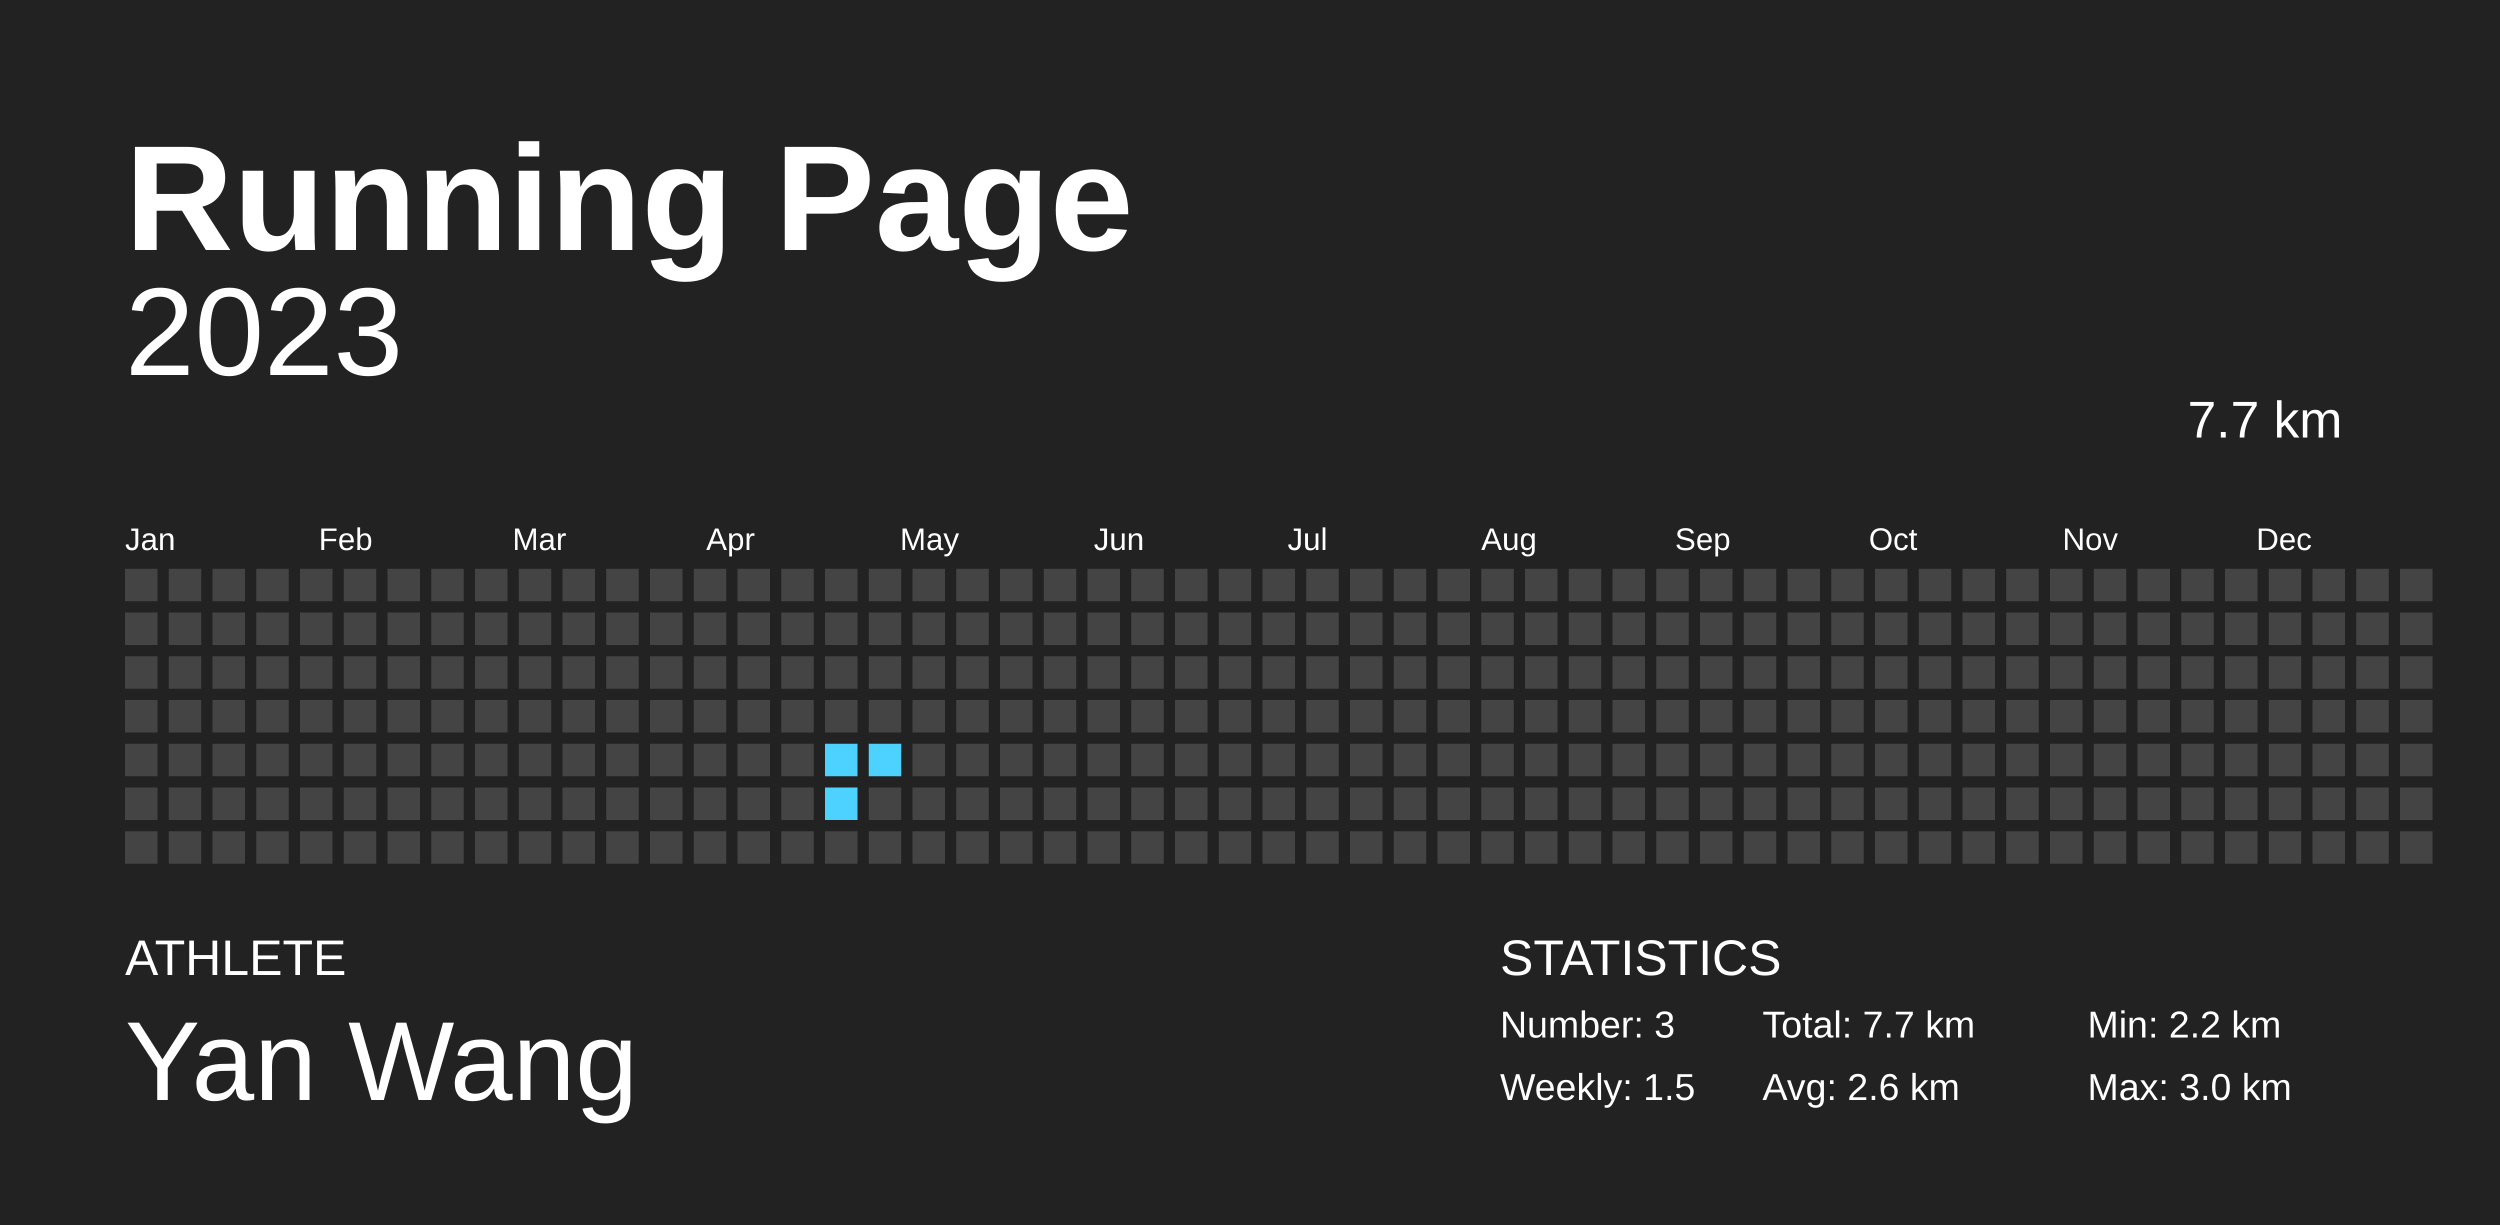
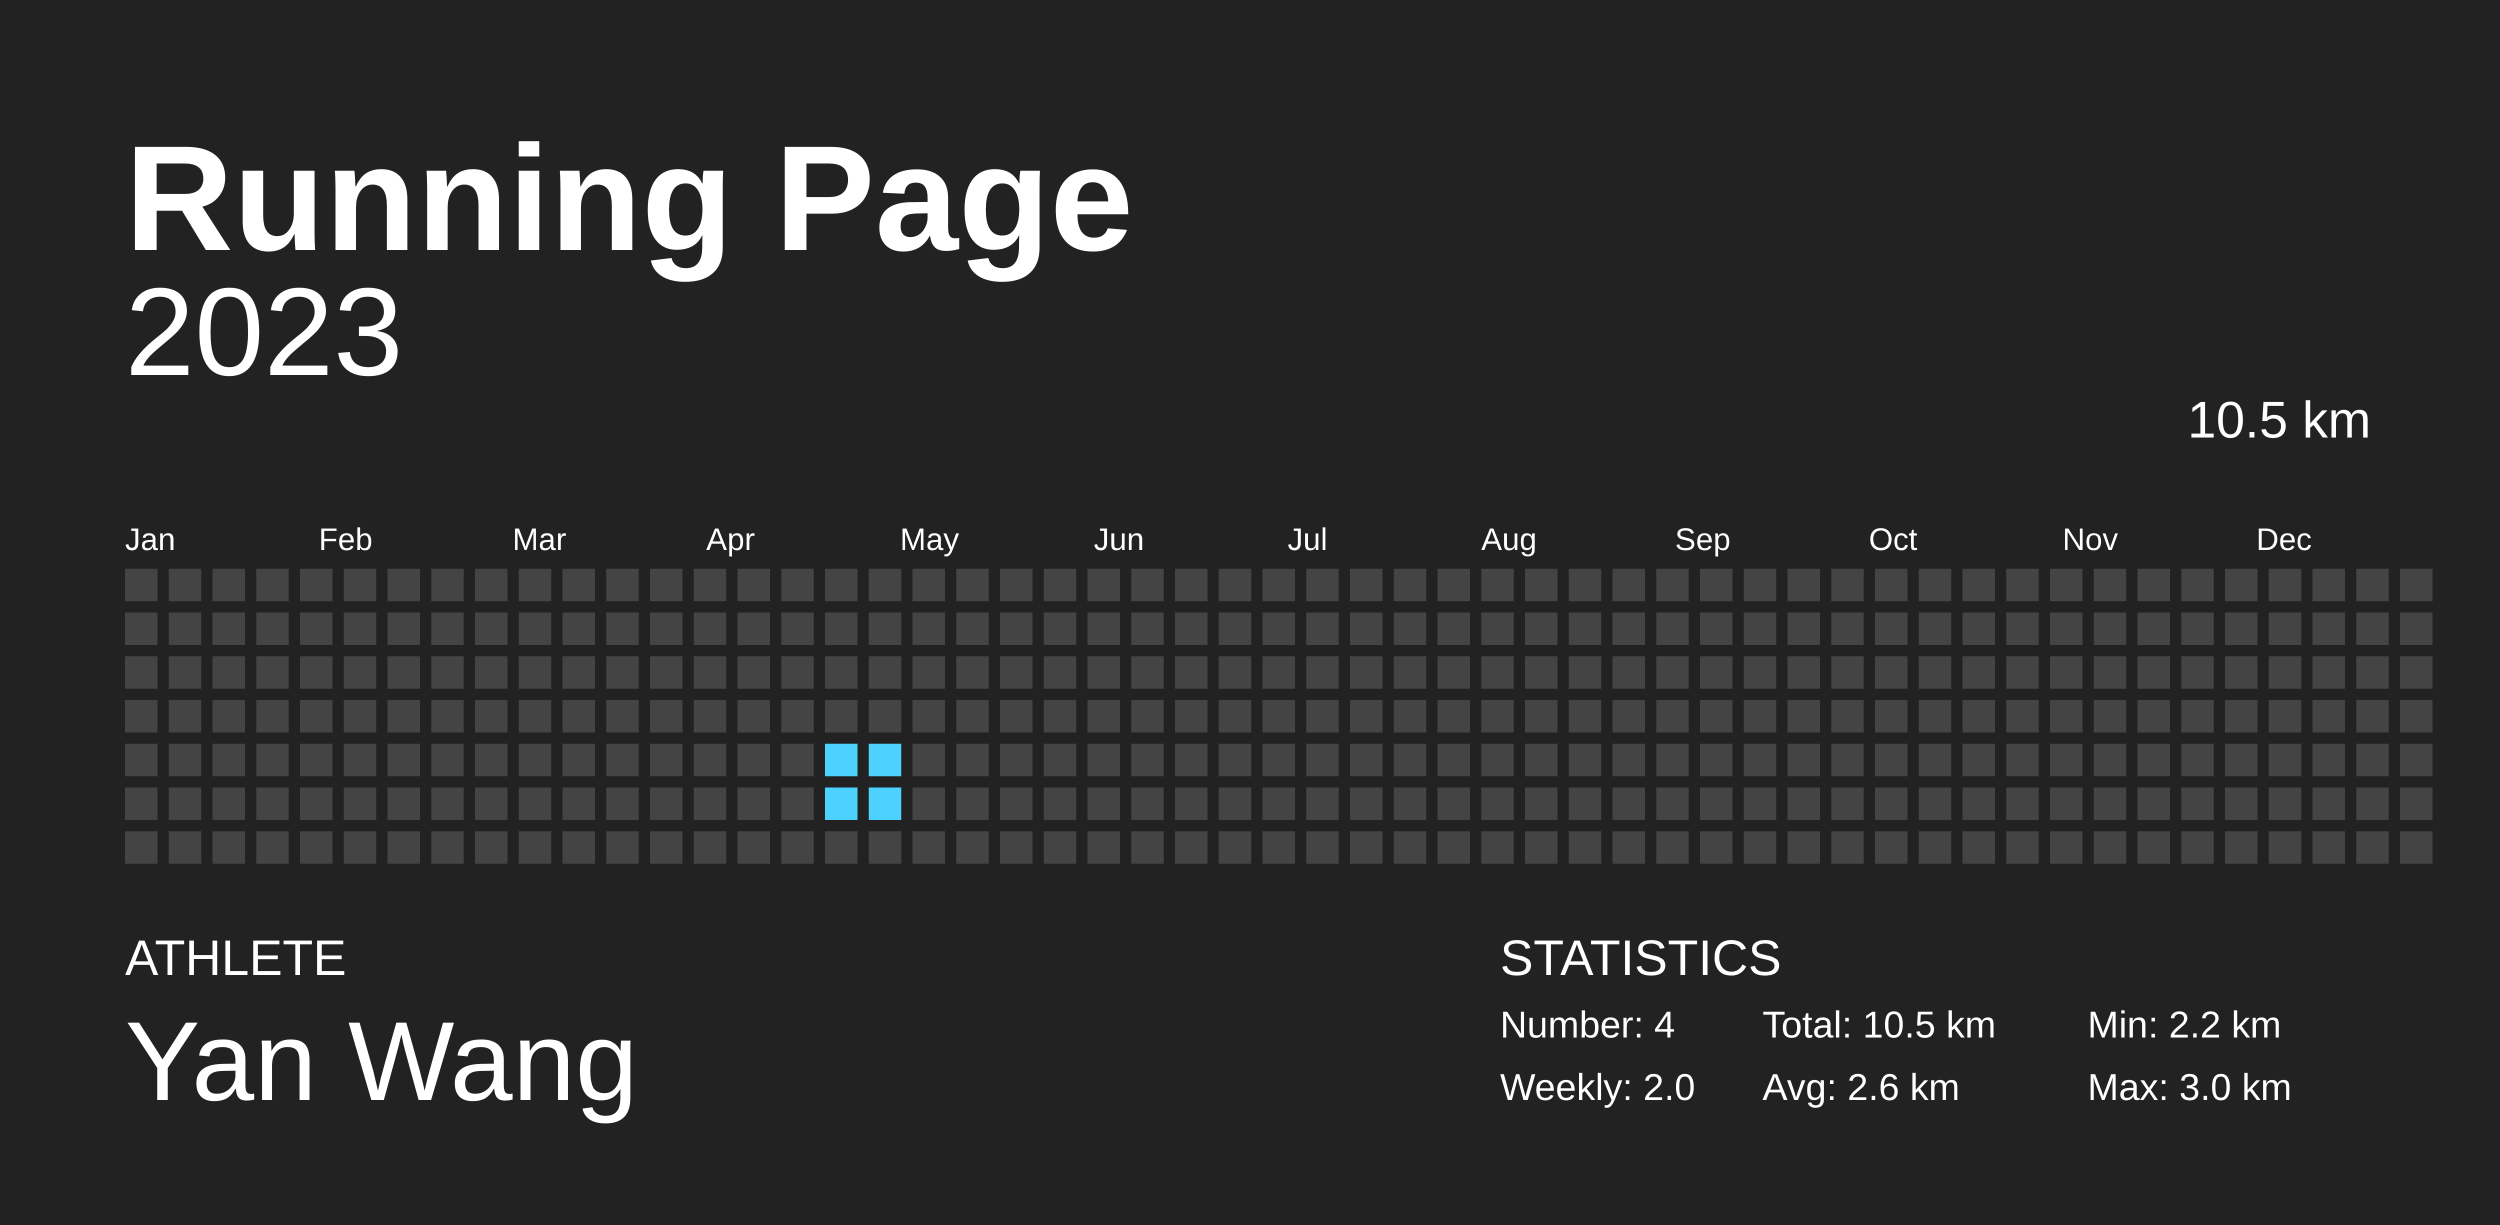
<svg xmlns="http://www.w3.org/2000/svg" baseProfile="full" height="98mm" version="1.1" viewBox="0,0,200,98" width="200mm">
  <defs />
  <rect fill="#222222" height="98" width="200" x="0" y="0" />
  <text fill="#FFFFFF" style="font-size:12px; font-family:Arial; font-weight:bold;" x="10" y="20">Running Page</text>
  <text fill="#FFFFFF" style="font-size:4px; font-family:Arial" x="10" y="78">ATHLETE</text>
  <text fill="#FFFFFF" style="font-size:9px; font-family:Arial" x="10" y="88">Yan Wang</text>
  <text fill="#FFFFFF" style="font-size:4px; font-family:Arial" x="120" y="78">STATISTICS</text>
-   <text fill="#FFFFFF" style="font-size:3px; font-family:Arial" x="120" y="83">Number: 3</text>
-   <text fill="#FFFFFF" style="font-size:3px; font-family:Arial" x="120" y="88">Weekly: 1.5</text>
-   <text fill="#FFFFFF" style="font-size:3px; font-family:Arial" x="141" y="83">Total: 7.7 km</text>
+   <text fill="#FFFFFF" style="font-size:3px; font-family:Arial" x="120" y="83">Number: 4</text>
+   <text fill="#FFFFFF" style="font-size:3px; font-family:Arial" x="120" y="88">Weekly: 2.0</text>
+   <text fill="#FFFFFF" style="font-size:3px; font-family:Arial" x="141" y="83">Total: 10.5 km</text>
  <text fill="#FFFFFF" style="font-size:3px; font-family:Arial" x="141" y="88">Avg: 2.6 km</text>
  <text fill="#FFFFFF" style="font-size:3px; font-family:Arial" x="167" y="83">Min: 2.2 km</text>
  <text fill="#FFFFFF" style="font-size:3px; font-family:Arial" x="167" y="88">Max: 3.0 km</text>
  <text alignment-baseline="hanging" fill="#FFFFFF" style="font-size:10.0px; font-family:Arial;" x="10" y="30">2023</text>
-   <text alignment-baseline="hanging" fill="#FFFFFF" style="font-size:4.125px; font-family:Arial;" x="175" y="35">7.7 km</text>
+   <text alignment-baseline="hanging" fill="#FFFFFF" style="font-size:4.125px; font-family:Arial;" x="175" y="35">10.5 km</text>
  <text fill="#FFFFFF" style="font-size:2.5px; font-family:Arial" x="10.0" y="44">Jan</text>
  <text fill="#FFFFFF" style="font-size:2.5px; font-family:Arial" x="25.5" y="44">Feb</text>
  <text fill="#FFFFFF" style="font-size:2.5px; font-family:Arial" x="41.0" y="44">Mar</text>
  <text fill="#FFFFFF" style="font-size:2.5px; font-family:Arial" x="56.5" y="44">Apr</text>
  <text fill="#FFFFFF" style="font-size:2.5px; font-family:Arial" x="72.0" y="44">May</text>
  <text fill="#FFFFFF" style="font-size:2.5px; font-family:Arial" x="87.5" y="44">Jun</text>
  <text fill="#FFFFFF" style="font-size:2.5px; font-family:Arial" x="103.0" y="44">Jul</text>
  <text fill="#FFFFFF" style="font-size:2.5px; font-family:Arial" x="118.5" y="44">Aug</text>
  <text fill="#FFFFFF" style="font-size:2.5px; font-family:Arial" x="134.0" y="44">Sep</text>
  <text fill="#FFFFFF" style="font-size:2.5px; font-family:Arial" x="149.5" y="44">Oct</text>
  <text fill="#FFFFFF" style="font-size:2.5px; font-family:Arial" x="165.0" y="44">Nov</text>
  <text fill="#FFFFFF" style="font-size:2.5px; font-family:Arial" x="180.5" y="44">Dec</text>
  <rect fill="#444444" height="2.6" width="2.6" x="10.0" y="45.5" />
  <rect fill="#444444" height="2.6" width="2.6" x="10.0" y="49.0" />
  <rect fill="#444444" height="2.6" width="2.6" x="10.0" y="52.5" />
  <rect fill="#444444" height="2.6" width="2.6" x="10.0" y="56.0" />
  <rect fill="#444444" height="2.6" width="2.6" x="10.0" y="59.5" />
  <rect fill="#444444" height="2.6" width="2.6" x="10.0" y="63.0" />
  <rect fill="#444444" height="2.6" width="2.6" x="10.0" y="66.5" />
  <rect fill="#444444" height="2.6" width="2.6" x="13.5" y="45.5" />
  <rect fill="#444444" height="2.6" width="2.6" x="13.5" y="49.0" />
  <rect fill="#444444" height="2.6" width="2.6" x="13.5" y="52.5" />
  <rect fill="#444444" height="2.6" width="2.6" x="13.5" y="56.0" />
  <rect fill="#444444" height="2.6" width="2.6" x="13.5" y="59.5" />
  <rect fill="#444444" height="2.6" width="2.6" x="13.5" y="63.0" />
  <rect fill="#444444" height="2.6" width="2.6" x="13.5" y="66.5" />
  <rect fill="#444444" height="2.6" width="2.6" x="17.0" y="45.5" />
  <rect fill="#444444" height="2.6" width="2.6" x="17.0" y="49.0" />
  <rect fill="#444444" height="2.6" width="2.6" x="17.0" y="52.5" />
  <rect fill="#444444" height="2.6" width="2.6" x="17.0" y="56.0" />
  <rect fill="#444444" height="2.6" width="2.6" x="17.0" y="59.5" />
  <rect fill="#444444" height="2.6" width="2.6" x="17.0" y="63.0" />
  <rect fill="#444444" height="2.6" width="2.6" x="17.0" y="66.5" />
  <rect fill="#444444" height="2.6" width="2.6" x="20.5" y="45.5" />
  <rect fill="#444444" height="2.6" width="2.6" x="20.5" y="49.0" />
  <rect fill="#444444" height="2.6" width="2.6" x="20.5" y="52.5" />
  <rect fill="#444444" height="2.6" width="2.6" x="20.5" y="56.0" />
  <rect fill="#444444" height="2.6" width="2.6" x="20.5" y="59.5" />
  <rect fill="#444444" height="2.6" width="2.6" x="20.5" y="63.0" />
  <rect fill="#444444" height="2.6" width="2.6" x="20.5" y="66.5" />
  <rect fill="#444444" height="2.6" width="2.6" x="24.0" y="45.5" />
  <rect fill="#444444" height="2.6" width="2.6" x="24.0" y="49.0" />
  <rect fill="#444444" height="2.6" width="2.6" x="24.0" y="52.5" />
  <rect fill="#444444" height="2.6" width="2.6" x="24.0" y="56.0" />
  <rect fill="#444444" height="2.6" width="2.6" x="24.0" y="59.5" />
  <rect fill="#444444" height="2.6" width="2.6" x="24.0" y="63.0" />
  <rect fill="#444444" height="2.6" width="2.6" x="24.0" y="66.5" />
  <rect fill="#444444" height="2.6" width="2.6" x="27.5" y="45.5" />
  <rect fill="#444444" height="2.6" width="2.6" x="27.5" y="49.0" />
  <rect fill="#444444" height="2.6" width="2.6" x="27.5" y="52.5" />
  <rect fill="#444444" height="2.6" width="2.6" x="27.5" y="56.0" />
  <rect fill="#444444" height="2.6" width="2.6" x="27.5" y="59.5" />
  <rect fill="#444444" height="2.6" width="2.6" x="27.5" y="63.0" />
  <rect fill="#444444" height="2.6" width="2.6" x="27.5" y="66.5" />
  <rect fill="#444444" height="2.6" width="2.6" x="31.0" y="45.5" />
  <rect fill="#444444" height="2.6" width="2.6" x="31.0" y="49.0" />
  <rect fill="#444444" height="2.6" width="2.6" x="31.0" y="52.5" />
  <rect fill="#444444" height="2.6" width="2.6" x="31.0" y="56.0" />
  <rect fill="#444444" height="2.6" width="2.6" x="31.0" y="59.5" />
  <rect fill="#444444" height="2.6" width="2.6" x="31.0" y="63.0" />
  <rect fill="#444444" height="2.6" width="2.6" x="31.0" y="66.5" />
  <rect fill="#444444" height="2.6" width="2.6" x="34.5" y="45.5" />
  <rect fill="#444444" height="2.6" width="2.6" x="34.5" y="49.0" />
  <rect fill="#444444" height="2.6" width="2.6" x="34.5" y="52.5" />
  <rect fill="#444444" height="2.6" width="2.6" x="34.5" y="56.0" />
  <rect fill="#444444" height="2.6" width="2.6" x="34.5" y="59.5" />
  <rect fill="#444444" height="2.6" width="2.6" x="34.5" y="63.0" />
  <rect fill="#444444" height="2.6" width="2.6" x="34.5" y="66.5" />
  <rect fill="#444444" height="2.6" width="2.6" x="38.0" y="45.5" />
  <rect fill="#444444" height="2.6" width="2.6" x="38.0" y="49.0" />
  <rect fill="#444444" height="2.6" width="2.6" x="38.0" y="52.5" />
  <rect fill="#444444" height="2.6" width="2.6" x="38.0" y="56.0" />
  <rect fill="#444444" height="2.6" width="2.6" x="38.0" y="59.5" />
  <rect fill="#444444" height="2.6" width="2.6" x="38.0" y="63.0" />
  <rect fill="#444444" height="2.6" width="2.6" x="38.0" y="66.5" />
  <rect fill="#444444" height="2.6" width="2.6" x="41.5" y="45.5" />
  <rect fill="#444444" height="2.6" width="2.6" x="41.5" y="49.0" />
  <rect fill="#444444" height="2.6" width="2.6" x="41.5" y="52.5" />
  <rect fill="#444444" height="2.6" width="2.6" x="41.5" y="56.0" />
  <rect fill="#444444" height="2.6" width="2.6" x="41.5" y="59.5" />
  <rect fill="#444444" height="2.6" width="2.6" x="41.5" y="63.0" />
  <rect fill="#444444" height="2.6" width="2.6" x="41.5" y="66.5" />
  <rect fill="#444444" height="2.6" width="2.6" x="45.0" y="45.5" />
  <rect fill="#444444" height="2.6" width="2.6" x="45.0" y="49.0" />
  <rect fill="#444444" height="2.6" width="2.6" x="45.0" y="52.5" />
  <rect fill="#444444" height="2.6" width="2.6" x="45.0" y="56.0" />
  <rect fill="#444444" height="2.6" width="2.6" x="45.0" y="59.5" />
  <rect fill="#444444" height="2.6" width="2.6" x="45.0" y="63.0" />
  <rect fill="#444444" height="2.6" width="2.6" x="45.0" y="66.5" />
  <rect fill="#444444" height="2.6" width="2.6" x="48.5" y="45.5" />
  <rect fill="#444444" height="2.6" width="2.6" x="48.5" y="49.0" />
  <rect fill="#444444" height="2.6" width="2.6" x="48.5" y="52.5" />
  <rect fill="#444444" height="2.6" width="2.6" x="48.5" y="56.0" />
  <rect fill="#444444" height="2.6" width="2.6" x="48.5" y="59.5" />
  <rect fill="#444444" height="2.6" width="2.6" x="48.5" y="63.0" />
  <rect fill="#444444" height="2.6" width="2.6" x="48.5" y="66.5" />
  <rect fill="#444444" height="2.6" width="2.6" x="52.0" y="45.5" />
  <rect fill="#444444" height="2.6" width="2.6" x="52.0" y="49.0" />
  <rect fill="#444444" height="2.6" width="2.6" x="52.0" y="52.5" />
  <rect fill="#444444" height="2.6" width="2.6" x="52.0" y="56.0" />
  <rect fill="#444444" height="2.6" width="2.6" x="52.0" y="59.5" />
  <rect fill="#444444" height="2.6" width="2.6" x="52.0" y="63.0" />
  <rect fill="#444444" height="2.6" width="2.6" x="52.0" y="66.5" />
  <rect fill="#444444" height="2.6" width="2.6" x="55.5" y="45.5" />
  <rect fill="#444444" height="2.6" width="2.6" x="55.5" y="49.0" />
  <rect fill="#444444" height="2.6" width="2.6" x="55.5" y="52.5" />
  <rect fill="#444444" height="2.6" width="2.6" x="55.5" y="56.0" />
  <rect fill="#444444" height="2.6" width="2.6" x="55.5" y="59.5" />
  <rect fill="#444444" height="2.6" width="2.6" x="55.5" y="63.0" />
  <rect fill="#444444" height="2.6" width="2.6" x="55.5" y="66.5" />
  <rect fill="#444444" height="2.6" width="2.6" x="59.0" y="45.5" />
  <rect fill="#444444" height="2.6" width="2.6" x="59.0" y="49.0" />
  <rect fill="#444444" height="2.6" width="2.6" x="59.0" y="52.5" />
  <rect fill="#444444" height="2.6" width="2.6" x="59.0" y="56.0" />
  <rect fill="#444444" height="2.6" width="2.6" x="59.0" y="59.5" />
  <rect fill="#444444" height="2.6" width="2.6" x="59.0" y="63.0" />
  <rect fill="#444444" height="2.6" width="2.6" x="59.0" y="66.5" />
  <rect fill="#444444" height="2.6" width="2.6" x="62.5" y="45.5" />
  <rect fill="#444444" height="2.6" width="2.6" x="62.5" y="49.0" />
  <rect fill="#444444" height="2.6" width="2.6" x="62.5" y="52.5" />
  <rect fill="#444444" height="2.6" width="2.6" x="62.5" y="56.0" />
  <rect fill="#444444" height="2.6" width="2.6" x="62.5" y="59.5" />
  <rect fill="#444444" height="2.6" width="2.6" x="62.5" y="63.0" />
  <rect fill="#444444" height="2.6" width="2.6" x="62.5" y="66.5" />
  <rect fill="#444444" height="2.6" width="2.6" x="66.0" y="45.5" />
  <rect fill="#444444" height="2.6" width="2.6" x="66.0" y="49.0" />
  <rect fill="#444444" height="2.6" width="2.6" x="66.0" y="52.5" />
  <rect fill="#444444" height="2.6" width="2.6" x="66.0" y="56.0" />
  <rect fill="#4dd2ff" height="2.6" width="2.6" x="66.0" y="59.5" />
  <rect fill="#4dd2ff" height="2.6" width="2.6" x="66.0" y="63.0" />
  <rect fill="#444444" height="2.6" width="2.6" x="66.0" y="66.5" />
  <rect fill="#444444" height="2.6" width="2.6" x="69.5" y="45.5" />
  <rect fill="#444444" height="2.6" width="2.6" x="69.5" y="49.0" />
  <rect fill="#444444" height="2.6" width="2.6" x="69.5" y="52.5" />
  <rect fill="#444444" height="2.6" width="2.6" x="69.5" y="56.0" />
  <rect fill="#4dd2ff" height="2.6" width="2.6" x="69.5" y="59.5" />
-   <rect fill="#444444" height="2.6" width="2.6" x="69.5" y="63.0" />
+   <rect fill="#4dd2ff" height="2.6" width="2.6" x="69.5" y="63.0" />
  <rect fill="#444444" height="2.6" width="2.6" x="69.5" y="66.5" />
  <rect fill="#444444" height="2.6" width="2.6" x="73.0" y="45.5" />
  <rect fill="#444444" height="2.6" width="2.6" x="73.0" y="49.0" />
  <rect fill="#444444" height="2.6" width="2.6" x="73.0" y="52.5" />
  <rect fill="#444444" height="2.6" width="2.6" x="73.0" y="56.0" />
  <rect fill="#444444" height="2.6" width="2.6" x="73.0" y="59.5" />
  <rect fill="#444444" height="2.6" width="2.6" x="73.0" y="63.0" />
  <rect fill="#444444" height="2.6" width="2.6" x="73.0" y="66.5" />
  <rect fill="#444444" height="2.6" width="2.6" x="76.5" y="45.5" />
  <rect fill="#444444" height="2.6" width="2.6" x="76.5" y="49.0" />
  <rect fill="#444444" height="2.6" width="2.6" x="76.5" y="52.5" />
  <rect fill="#444444" height="2.6" width="2.6" x="76.5" y="56.0" />
  <rect fill="#444444" height="2.6" width="2.6" x="76.5" y="59.5" />
  <rect fill="#444444" height="2.6" width="2.6" x="76.5" y="63.0" />
  <rect fill="#444444" height="2.6" width="2.6" x="76.5" y="66.5" />
  <rect fill="#444444" height="2.6" width="2.6" x="80.0" y="45.5" />
  <rect fill="#444444" height="2.6" width="2.6" x="80.0" y="49.0" />
  <rect fill="#444444" height="2.6" width="2.6" x="80.0" y="52.5" />
  <rect fill="#444444" height="2.6" width="2.6" x="80.0" y="56.0" />
  <rect fill="#444444" height="2.6" width="2.6" x="80.0" y="59.5" />
  <rect fill="#444444" height="2.6" width="2.6" x="80.0" y="63.0" />
  <rect fill="#444444" height="2.6" width="2.6" x="80.0" y="66.5" />
  <rect fill="#444444" height="2.6" width="2.6" x="83.5" y="45.5" />
  <rect fill="#444444" height="2.6" width="2.6" x="83.5" y="49.0" />
  <rect fill="#444444" height="2.6" width="2.6" x="83.5" y="52.5" />
  <rect fill="#444444" height="2.6" width="2.6" x="83.5" y="56.0" />
  <rect fill="#444444" height="2.6" width="2.6" x="83.5" y="59.5" />
  <rect fill="#444444" height="2.6" width="2.6" x="83.5" y="63.0" />
  <rect fill="#444444" height="2.6" width="2.6" x="83.5" y="66.5" />
  <rect fill="#444444" height="2.6" width="2.6" x="87.0" y="45.5" />
  <rect fill="#444444" height="2.6" width="2.6" x="87.0" y="49.0" />
  <rect fill="#444444" height="2.6" width="2.6" x="87.0" y="52.5" />
  <rect fill="#444444" height="2.6" width="2.6" x="87.0" y="56.0" />
  <rect fill="#444444" height="2.6" width="2.6" x="87.0" y="59.5" />
  <rect fill="#444444" height="2.6" width="2.6" x="87.0" y="63.0" />
  <rect fill="#444444" height="2.6" width="2.6" x="87.0" y="66.5" />
  <rect fill="#444444" height="2.6" width="2.6" x="90.5" y="45.5" />
  <rect fill="#444444" height="2.6" width="2.6" x="90.5" y="49.0" />
  <rect fill="#444444" height="2.6" width="2.6" x="90.5" y="52.5" />
  <rect fill="#444444" height="2.6" width="2.6" x="90.5" y="56.0" />
  <rect fill="#444444" height="2.6" width="2.6" x="90.5" y="59.5" />
  <rect fill="#444444" height="2.6" width="2.6" x="90.5" y="63.0" />
  <rect fill="#444444" height="2.6" width="2.6" x="90.5" y="66.5" />
  <rect fill="#444444" height="2.6" width="2.6" x="94.0" y="45.5" />
  <rect fill="#444444" height="2.6" width="2.6" x="94.0" y="49.0" />
  <rect fill="#444444" height="2.6" width="2.6" x="94.0" y="52.5" />
  <rect fill="#444444" height="2.6" width="2.6" x="94.0" y="56.0" />
  <rect fill="#444444" height="2.6" width="2.6" x="94.0" y="59.5" />
  <rect fill="#444444" height="2.6" width="2.6" x="94.0" y="63.0" />
  <rect fill="#444444" height="2.6" width="2.6" x="94.0" y="66.5" />
  <rect fill="#444444" height="2.6" width="2.6" x="97.5" y="45.5" />
  <rect fill="#444444" height="2.6" width="2.6" x="97.5" y="49.0" />
  <rect fill="#444444" height="2.6" width="2.6" x="97.5" y="52.5" />
  <rect fill="#444444" height="2.6" width="2.6" x="97.5" y="56.0" />
  <rect fill="#444444" height="2.6" width="2.6" x="97.5" y="59.5" />
  <rect fill="#444444" height="2.6" width="2.6" x="97.5" y="63.0" />
  <rect fill="#444444" height="2.6" width="2.6" x="97.5" y="66.5" />
  <rect fill="#444444" height="2.6" width="2.6" x="101.0" y="45.5" />
  <rect fill="#444444" height="2.6" width="2.6" x="101.0" y="49.0" />
  <rect fill="#444444" height="2.6" width="2.6" x="101.0" y="52.5" />
  <rect fill="#444444" height="2.6" width="2.6" x="101.0" y="56.0" />
  <rect fill="#444444" height="2.6" width="2.6" x="101.0" y="59.5" />
  <rect fill="#444444" height="2.6" width="2.6" x="101.0" y="63.0" />
  <rect fill="#444444" height="2.6" width="2.6" x="101.0" y="66.5" />
  <rect fill="#444444" height="2.6" width="2.6" x="104.5" y="45.5" />
  <rect fill="#444444" height="2.6" width="2.6" x="104.5" y="49.0" />
  <rect fill="#444444" height="2.6" width="2.6" x="104.5" y="52.5" />
  <rect fill="#444444" height="2.6" width="2.6" x="104.5" y="56.0" />
  <rect fill="#444444" height="2.6" width="2.6" x="104.5" y="59.5" />
  <rect fill="#444444" height="2.6" width="2.6" x="104.5" y="63.0" />
  <rect fill="#444444" height="2.6" width="2.6" x="104.5" y="66.5" />
  <rect fill="#444444" height="2.6" width="2.6" x="108.0" y="45.5" />
  <rect fill="#444444" height="2.6" width="2.6" x="108.0" y="49.0" />
  <rect fill="#444444" height="2.6" width="2.6" x="108.0" y="52.5" />
  <rect fill="#444444" height="2.6" width="2.6" x="108.0" y="56.0" />
  <rect fill="#444444" height="2.6" width="2.6" x="108.0" y="59.5" />
  <rect fill="#444444" height="2.6" width="2.6" x="108.0" y="63.0" />
  <rect fill="#444444" height="2.6" width="2.6" x="108.0" y="66.5" />
  <rect fill="#444444" height="2.6" width="2.6" x="111.5" y="45.5" />
  <rect fill="#444444" height="2.6" width="2.6" x="111.5" y="49.0" />
  <rect fill="#444444" height="2.6" width="2.6" x="111.5" y="52.5" />
  <rect fill="#444444" height="2.6" width="2.6" x="111.5" y="56.0" />
  <rect fill="#444444" height="2.6" width="2.6" x="111.5" y="59.5" />
  <rect fill="#444444" height="2.6" width="2.6" x="111.5" y="63.0" />
  <rect fill="#444444" height="2.6" width="2.6" x="111.5" y="66.5" />
  <rect fill="#444444" height="2.6" width="2.6" x="115.0" y="45.5" />
  <rect fill="#444444" height="2.6" width="2.6" x="115.0" y="49.0" />
  <rect fill="#444444" height="2.6" width="2.6" x="115.0" y="52.5" />
  <rect fill="#444444" height="2.6" width="2.6" x="115.0" y="56.0" />
  <rect fill="#444444" height="2.6" width="2.6" x="115.0" y="59.5" />
  <rect fill="#444444" height="2.6" width="2.6" x="115.0" y="63.0" />
  <rect fill="#444444" height="2.6" width="2.6" x="115.0" y="66.5" />
  <rect fill="#444444" height="2.6" width="2.6" x="118.5" y="45.5" />
  <rect fill="#444444" height="2.6" width="2.6" x="118.5" y="49.0" />
  <rect fill="#444444" height="2.6" width="2.6" x="118.5" y="52.5" />
  <rect fill="#444444" height="2.6" width="2.6" x="118.5" y="56.0" />
  <rect fill="#444444" height="2.6" width="2.6" x="118.5" y="59.5" />
  <rect fill="#444444" height="2.6" width="2.6" x="118.5" y="63.0" />
  <rect fill="#444444" height="2.6" width="2.6" x="118.5" y="66.5" />
  <rect fill="#444444" height="2.6" width="2.6" x="122.0" y="45.5" />
  <rect fill="#444444" height="2.6" width="2.6" x="122.0" y="49.0" />
  <rect fill="#444444" height="2.6" width="2.6" x="122.0" y="52.5" />
  <rect fill="#444444" height="2.6" width="2.6" x="122.0" y="56.0" />
  <rect fill="#444444" height="2.6" width="2.6" x="122.0" y="59.5" />
  <rect fill="#444444" height="2.6" width="2.6" x="122.0" y="63.0" />
  <rect fill="#444444" height="2.6" width="2.6" x="122.0" y="66.5" />
  <rect fill="#444444" height="2.6" width="2.6" x="125.5" y="45.5" />
  <rect fill="#444444" height="2.6" width="2.6" x="125.5" y="49.0" />
  <rect fill="#444444" height="2.6" width="2.6" x="125.5" y="52.5" />
  <rect fill="#444444" height="2.6" width="2.6" x="125.5" y="56.0" />
  <rect fill="#444444" height="2.6" width="2.6" x="125.5" y="59.5" />
  <rect fill="#444444" height="2.6" width="2.6" x="125.5" y="63.0" />
  <rect fill="#444444" height="2.6" width="2.6" x="125.5" y="66.5" />
  <rect fill="#444444" height="2.6" width="2.6" x="129.0" y="45.5" />
  <rect fill="#444444" height="2.6" width="2.6" x="129.0" y="49.0" />
  <rect fill="#444444" height="2.6" width="2.6" x="129.0" y="52.5" />
  <rect fill="#444444" height="2.6" width="2.6" x="129.0" y="56.0" />
  <rect fill="#444444" height="2.6" width="2.6" x="129.0" y="59.5" />
  <rect fill="#444444" height="2.6" width="2.6" x="129.0" y="63.0" />
  <rect fill="#444444" height="2.6" width="2.6" x="129.0" y="66.5" />
  <rect fill="#444444" height="2.6" width="2.6" x="132.5" y="45.5" />
  <rect fill="#444444" height="2.6" width="2.6" x="132.5" y="49.0" />
  <rect fill="#444444" height="2.6" width="2.6" x="132.5" y="52.5" />
  <rect fill="#444444" height="2.6" width="2.6" x="132.5" y="56.0" />
  <rect fill="#444444" height="2.6" width="2.6" x="132.5" y="59.5" />
  <rect fill="#444444" height="2.6" width="2.6" x="132.5" y="63.0" />
  <rect fill="#444444" height="2.6" width="2.6" x="132.5" y="66.5" />
  <rect fill="#444444" height="2.6" width="2.6" x="136.0" y="45.5" />
  <rect fill="#444444" height="2.6" width="2.6" x="136.0" y="49.0" />
  <rect fill="#444444" height="2.6" width="2.6" x="136.0" y="52.5" />
  <rect fill="#444444" height="2.6" width="2.6" x="136.0" y="56.0" />
  <rect fill="#444444" height="2.6" width="2.6" x="136.0" y="59.5" />
  <rect fill="#444444" height="2.6" width="2.6" x="136.0" y="63.0" />
  <rect fill="#444444" height="2.6" width="2.6" x="136.0" y="66.5" />
  <rect fill="#444444" height="2.6" width="2.6" x="139.5" y="45.5" />
  <rect fill="#444444" height="2.6" width="2.6" x="139.5" y="49.0" />
  <rect fill="#444444" height="2.6" width="2.6" x="139.5" y="52.5" />
  <rect fill="#444444" height="2.6" width="2.6" x="139.5" y="56.0" />
  <rect fill="#444444" height="2.6" width="2.6" x="139.5" y="59.5" />
  <rect fill="#444444" height="2.6" width="2.6" x="139.5" y="63.0" />
  <rect fill="#444444" height="2.6" width="2.6" x="139.5" y="66.5" />
  <rect fill="#444444" height="2.6" width="2.6" x="143.0" y="45.5" />
  <rect fill="#444444" height="2.6" width="2.6" x="143.0" y="49.0" />
  <rect fill="#444444" height="2.6" width="2.6" x="143.0" y="52.5" />
  <rect fill="#444444" height="2.6" width="2.6" x="143.0" y="56.0" />
  <rect fill="#444444" height="2.6" width="2.6" x="143.0" y="59.5" />
  <rect fill="#444444" height="2.6" width="2.6" x="143.0" y="63.0" />
  <rect fill="#444444" height="2.6" width="2.6" x="143.0" y="66.5" />
  <rect fill="#444444" height="2.6" width="2.6" x="146.5" y="45.5" />
  <rect fill="#444444" height="2.6" width="2.6" x="146.5" y="49.0" />
  <rect fill="#444444" height="2.6" width="2.6" x="146.5" y="52.5" />
  <rect fill="#444444" height="2.6" width="2.6" x="146.5" y="56.0" />
  <rect fill="#444444" height="2.6" width="2.6" x="146.5" y="59.5" />
  <rect fill="#444444" height="2.6" width="2.6" x="146.5" y="63.0" />
  <rect fill="#444444" height="2.6" width="2.6" x="146.5" y="66.5" />
  <rect fill="#444444" height="2.6" width="2.6" x="150.0" y="45.5" />
  <rect fill="#444444" height="2.6" width="2.6" x="150.0" y="49.0" />
  <rect fill="#444444" height="2.6" width="2.6" x="150.0" y="52.5" />
  <rect fill="#444444" height="2.6" width="2.6" x="150.0" y="56.0" />
  <rect fill="#444444" height="2.6" width="2.6" x="150.0" y="59.5" />
  <rect fill="#444444" height="2.6" width="2.6" x="150.0" y="63.0" />
  <rect fill="#444444" height="2.6" width="2.6" x="150.0" y="66.5" />
  <rect fill="#444444" height="2.6" width="2.6" x="153.5" y="45.5" />
  <rect fill="#444444" height="2.6" width="2.6" x="153.5" y="49.0" />
  <rect fill="#444444" height="2.6" width="2.6" x="153.5" y="52.5" />
  <rect fill="#444444" height="2.6" width="2.6" x="153.5" y="56.0" />
  <rect fill="#444444" height="2.6" width="2.6" x="153.5" y="59.5" />
  <rect fill="#444444" height="2.6" width="2.6" x="153.5" y="63.0" />
  <rect fill="#444444" height="2.6" width="2.6" x="153.5" y="66.5" />
  <rect fill="#444444" height="2.6" width="2.6" x="157.0" y="45.5" />
  <rect fill="#444444" height="2.6" width="2.6" x="157.0" y="49.0" />
  <rect fill="#444444" height="2.6" width="2.6" x="157.0" y="52.5" />
  <rect fill="#444444" height="2.6" width="2.6" x="157.0" y="56.0" />
  <rect fill="#444444" height="2.6" width="2.6" x="157.0" y="59.5" />
  <rect fill="#444444" height="2.6" width="2.6" x="157.0" y="63.0" />
  <rect fill="#444444" height="2.6" width="2.6" x="157.0" y="66.5" />
  <rect fill="#444444" height="2.6" width="2.6" x="160.5" y="45.5" />
  <rect fill="#444444" height="2.6" width="2.6" x="160.5" y="49.0" />
  <rect fill="#444444" height="2.6" width="2.6" x="160.5" y="52.5" />
  <rect fill="#444444" height="2.6" width="2.6" x="160.5" y="56.0" />
  <rect fill="#444444" height="2.6" width="2.6" x="160.5" y="59.5" />
  <rect fill="#444444" height="2.6" width="2.6" x="160.5" y="63.0" />
  <rect fill="#444444" height="2.6" width="2.6" x="160.5" y="66.5" />
  <rect fill="#444444" height="2.6" width="2.6" x="164.0" y="45.5" />
  <rect fill="#444444" height="2.6" width="2.6" x="164.0" y="49.0" />
  <rect fill="#444444" height="2.6" width="2.6" x="164.0" y="52.5" />
  <rect fill="#444444" height="2.6" width="2.6" x="164.0" y="56.0" />
  <rect fill="#444444" height="2.6" width="2.6" x="164.0" y="59.5" />
  <rect fill="#444444" height="2.6" width="2.6" x="164.0" y="63.0" />
  <rect fill="#444444" height="2.6" width="2.6" x="164.0" y="66.5" />
  <rect fill="#444444" height="2.6" width="2.6" x="167.5" y="45.5" />
  <rect fill="#444444" height="2.6" width="2.6" x="167.5" y="49.0" />
  <rect fill="#444444" height="2.6" width="2.6" x="167.5" y="52.5" />
  <rect fill="#444444" height="2.6" width="2.6" x="167.5" y="56.0" />
  <rect fill="#444444" height="2.6" width="2.6" x="167.5" y="59.5" />
  <rect fill="#444444" height="2.6" width="2.6" x="167.5" y="63.0" />
  <rect fill="#444444" height="2.6" width="2.6" x="167.5" y="66.5" />
  <rect fill="#444444" height="2.6" width="2.6" x="171.0" y="45.5" />
  <rect fill="#444444" height="2.6" width="2.6" x="171.0" y="49.0" />
  <rect fill="#444444" height="2.6" width="2.6" x="171.0" y="52.5" />
  <rect fill="#444444" height="2.6" width="2.6" x="171.0" y="56.0" />
  <rect fill="#444444" height="2.6" width="2.6" x="171.0" y="59.5" />
  <rect fill="#444444" height="2.6" width="2.6" x="171.0" y="63.0" />
  <rect fill="#444444" height="2.6" width="2.6" x="171.0" y="66.5" />
  <rect fill="#444444" height="2.6" width="2.6" x="174.5" y="45.5" />
  <rect fill="#444444" height="2.6" width="2.6" x="174.5" y="49.0" />
  <rect fill="#444444" height="2.6" width="2.6" x="174.5" y="52.5" />
  <rect fill="#444444" height="2.6" width="2.6" x="174.5" y="56.0" />
  <rect fill="#444444" height="2.6" width="2.6" x="174.5" y="59.5" />
  <rect fill="#444444" height="2.6" width="2.6" x="174.5" y="63.0" />
  <rect fill="#444444" height="2.6" width="2.6" x="174.5" y="66.5" />
  <rect fill="#444444" height="2.6" width="2.6" x="178.0" y="45.5" />
  <rect fill="#444444" height="2.6" width="2.6" x="178.0" y="49.0" />
  <rect fill="#444444" height="2.6" width="2.6" x="178.0" y="52.5" />
  <rect fill="#444444" height="2.6" width="2.6" x="178.0" y="56.0" />
  <rect fill="#444444" height="2.6" width="2.6" x="178.0" y="59.5" />
  <rect fill="#444444" height="2.6" width="2.6" x="178.0" y="63.0" />
  <rect fill="#444444" height="2.6" width="2.6" x="178.0" y="66.5" />
  <rect fill="#444444" height="2.6" width="2.6" x="181.5" y="45.5" />
  <rect fill="#444444" height="2.6" width="2.6" x="181.5" y="49.0" />
  <rect fill="#444444" height="2.6" width="2.6" x="181.5" y="52.5" />
  <rect fill="#444444" height="2.6" width="2.6" x="181.5" y="56.0" />
  <rect fill="#444444" height="2.6" width="2.6" x="181.5" y="59.5" />
  <rect fill="#444444" height="2.6" width="2.6" x="181.5" y="63.0" />
  <rect fill="#444444" height="2.6" width="2.6" x="181.5" y="66.5" />
  <rect fill="#444444" height="2.6" width="2.6" x="185.0" y="45.5" />
  <rect fill="#444444" height="2.6" width="2.6" x="185.0" y="49.0" />
  <rect fill="#444444" height="2.6" width="2.6" x="185.0" y="52.5" />
  <rect fill="#444444" height="2.6" width="2.6" x="185.0" y="56.0" />
  <rect fill="#444444" height="2.6" width="2.6" x="185.0" y="59.5" />
  <rect fill="#444444" height="2.6" width="2.6" x="185.0" y="63.0" />
  <rect fill="#444444" height="2.6" width="2.6" x="185.0" y="66.5" />
  <rect fill="#444444" height="2.6" width="2.6" x="188.5" y="45.5" />
  <rect fill="#444444" height="2.6" width="2.6" x="188.5" y="49.0" />
  <rect fill="#444444" height="2.6" width="2.6" x="188.5" y="52.5" />
  <rect fill="#444444" height="2.6" width="2.6" x="188.5" y="56.0" />
  <rect fill="#444444" height="2.6" width="2.6" x="188.5" y="59.5" />
  <rect fill="#444444" height="2.6" width="2.6" x="188.5" y="63.0" />
  <rect fill="#444444" height="2.6" width="2.6" x="188.5" y="66.5" />
  <rect fill="#444444" height="2.6" width="2.6" x="192.0" y="45.5" />
  <rect fill="#444444" height="2.6" width="2.6" x="192.0" y="49.0" />
  <rect fill="#444444" height="2.6" width="2.6" x="192.0" y="52.5" />
  <rect fill="#444444" height="2.6" width="2.6" x="192.0" y="56.0" />
  <rect fill="#444444" height="2.6" width="2.6" x="192.0" y="59.5" />
  <rect fill="#444444" height="2.6" width="2.6" x="192.0" y="63.0" />
  <rect fill="#444444" height="2.6" width="2.6" x="192.0" y="66.5" />
</svg>
